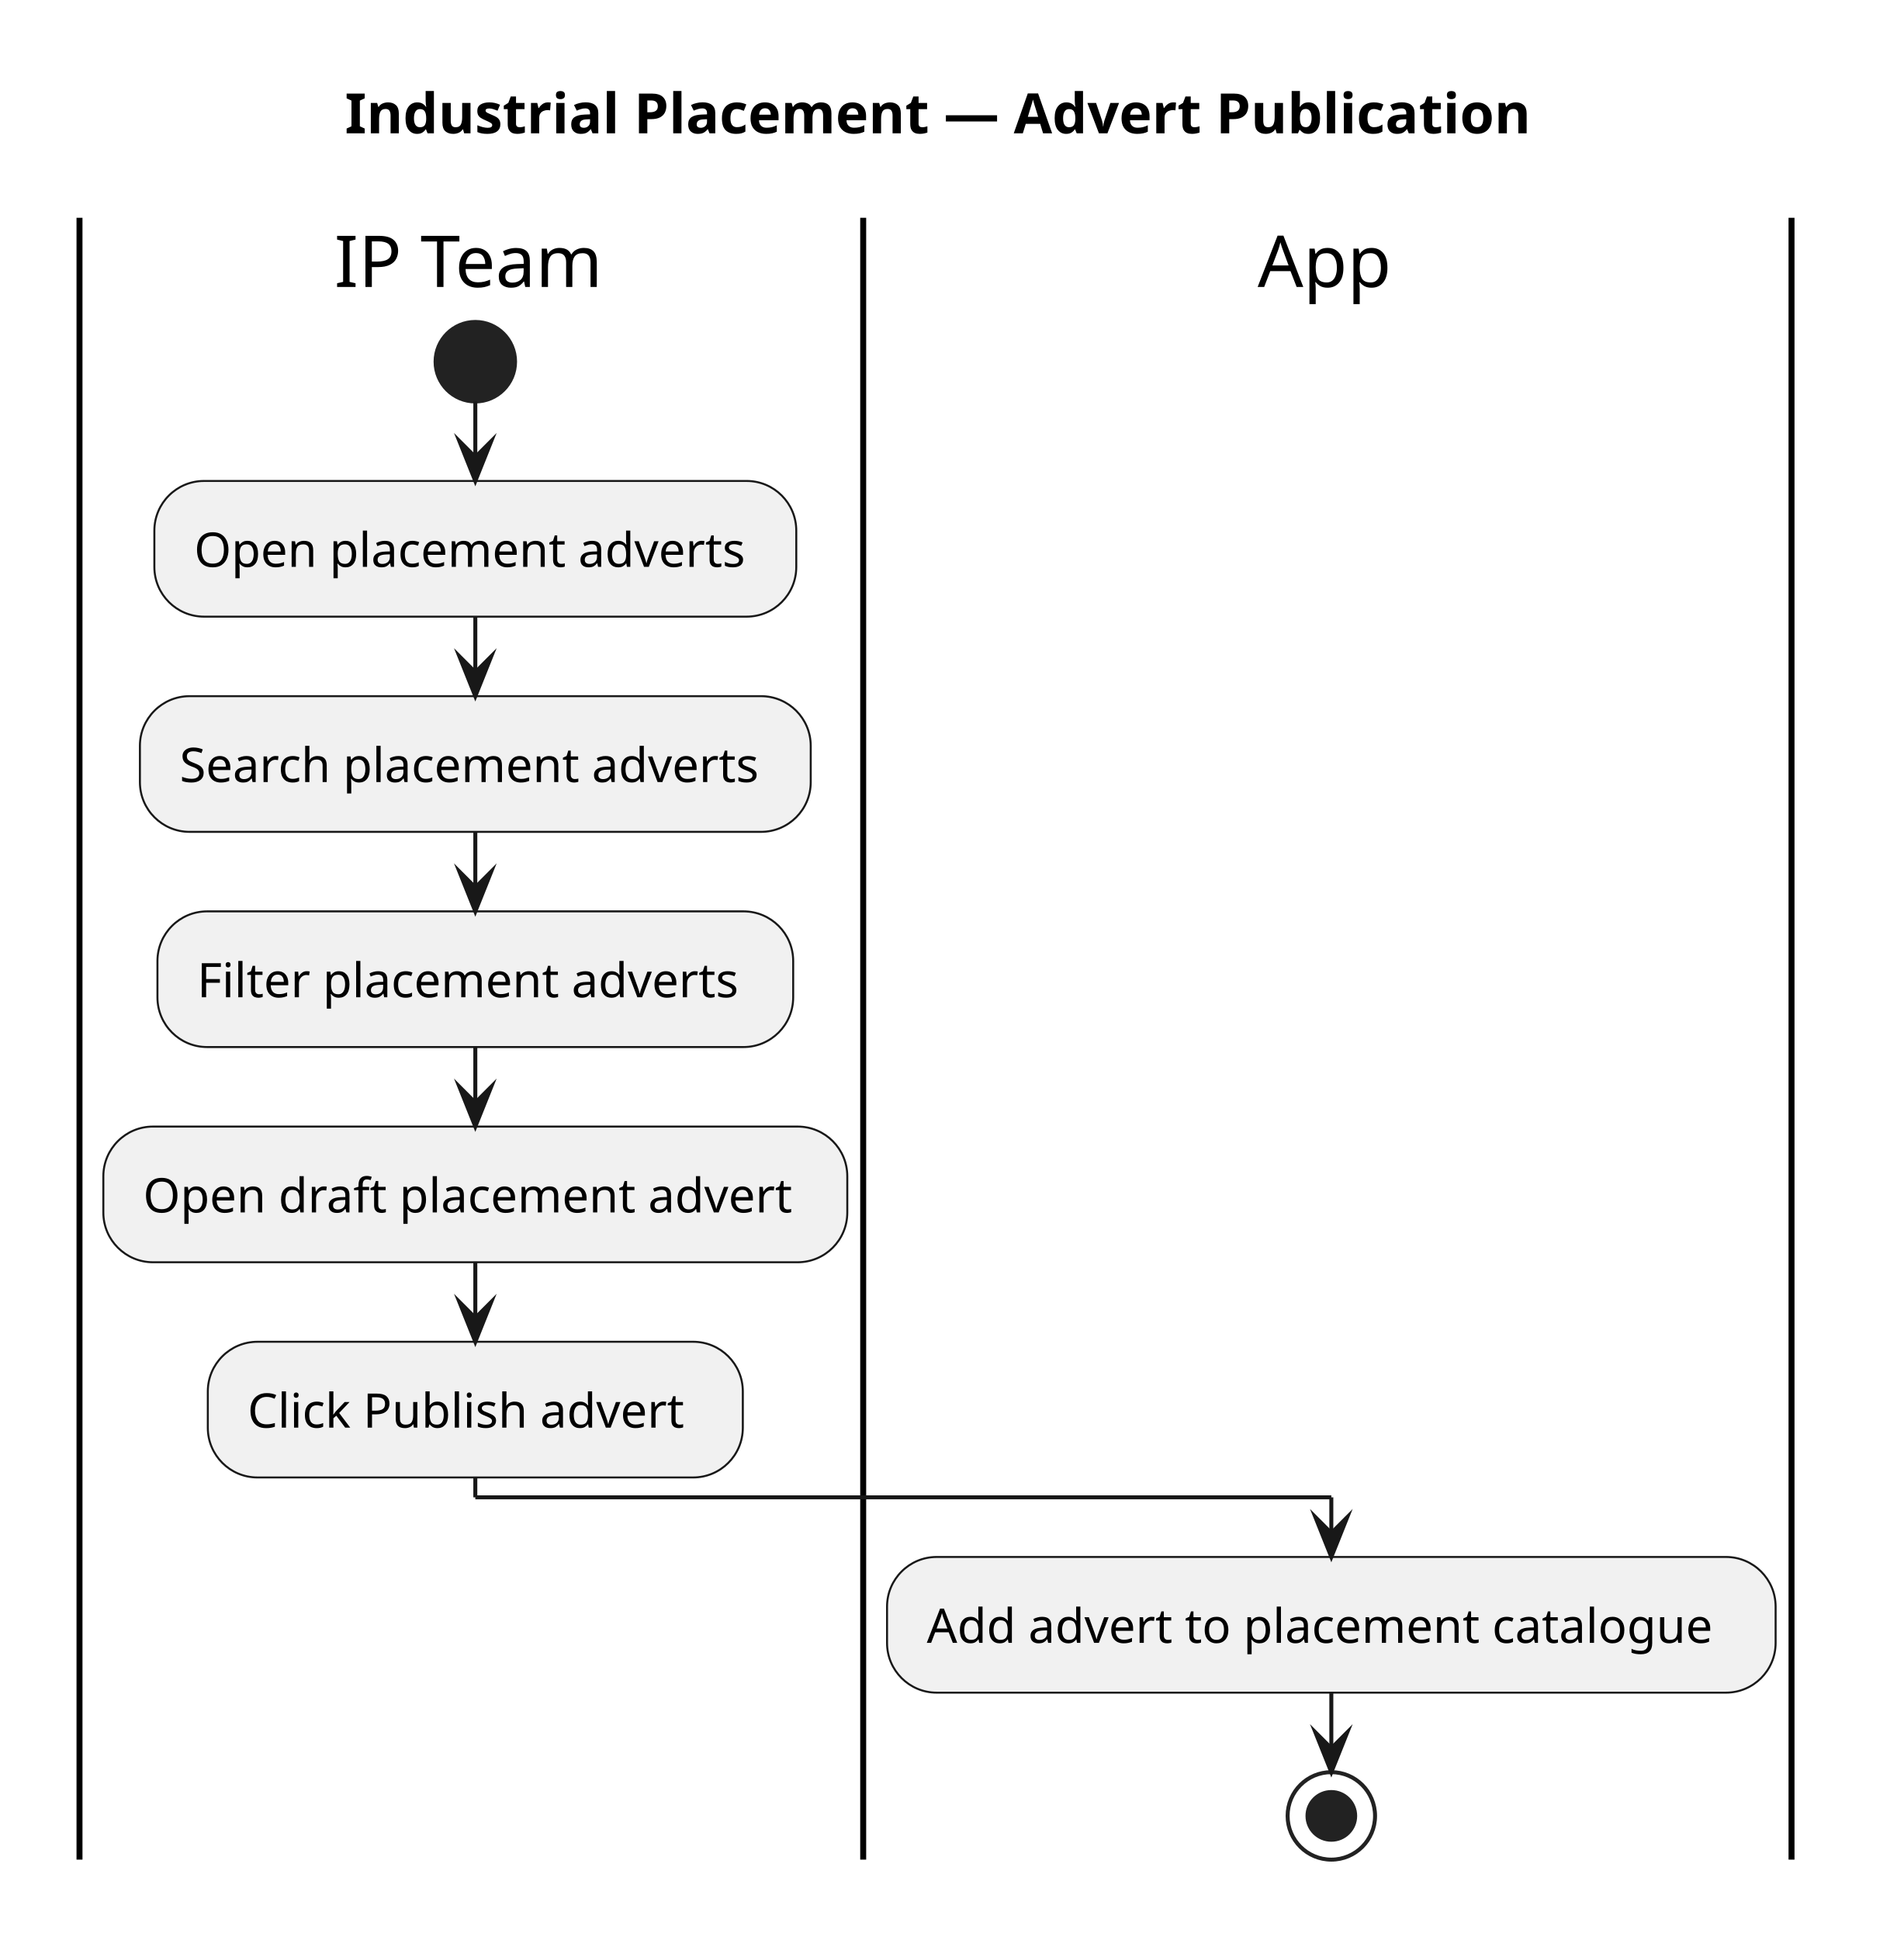
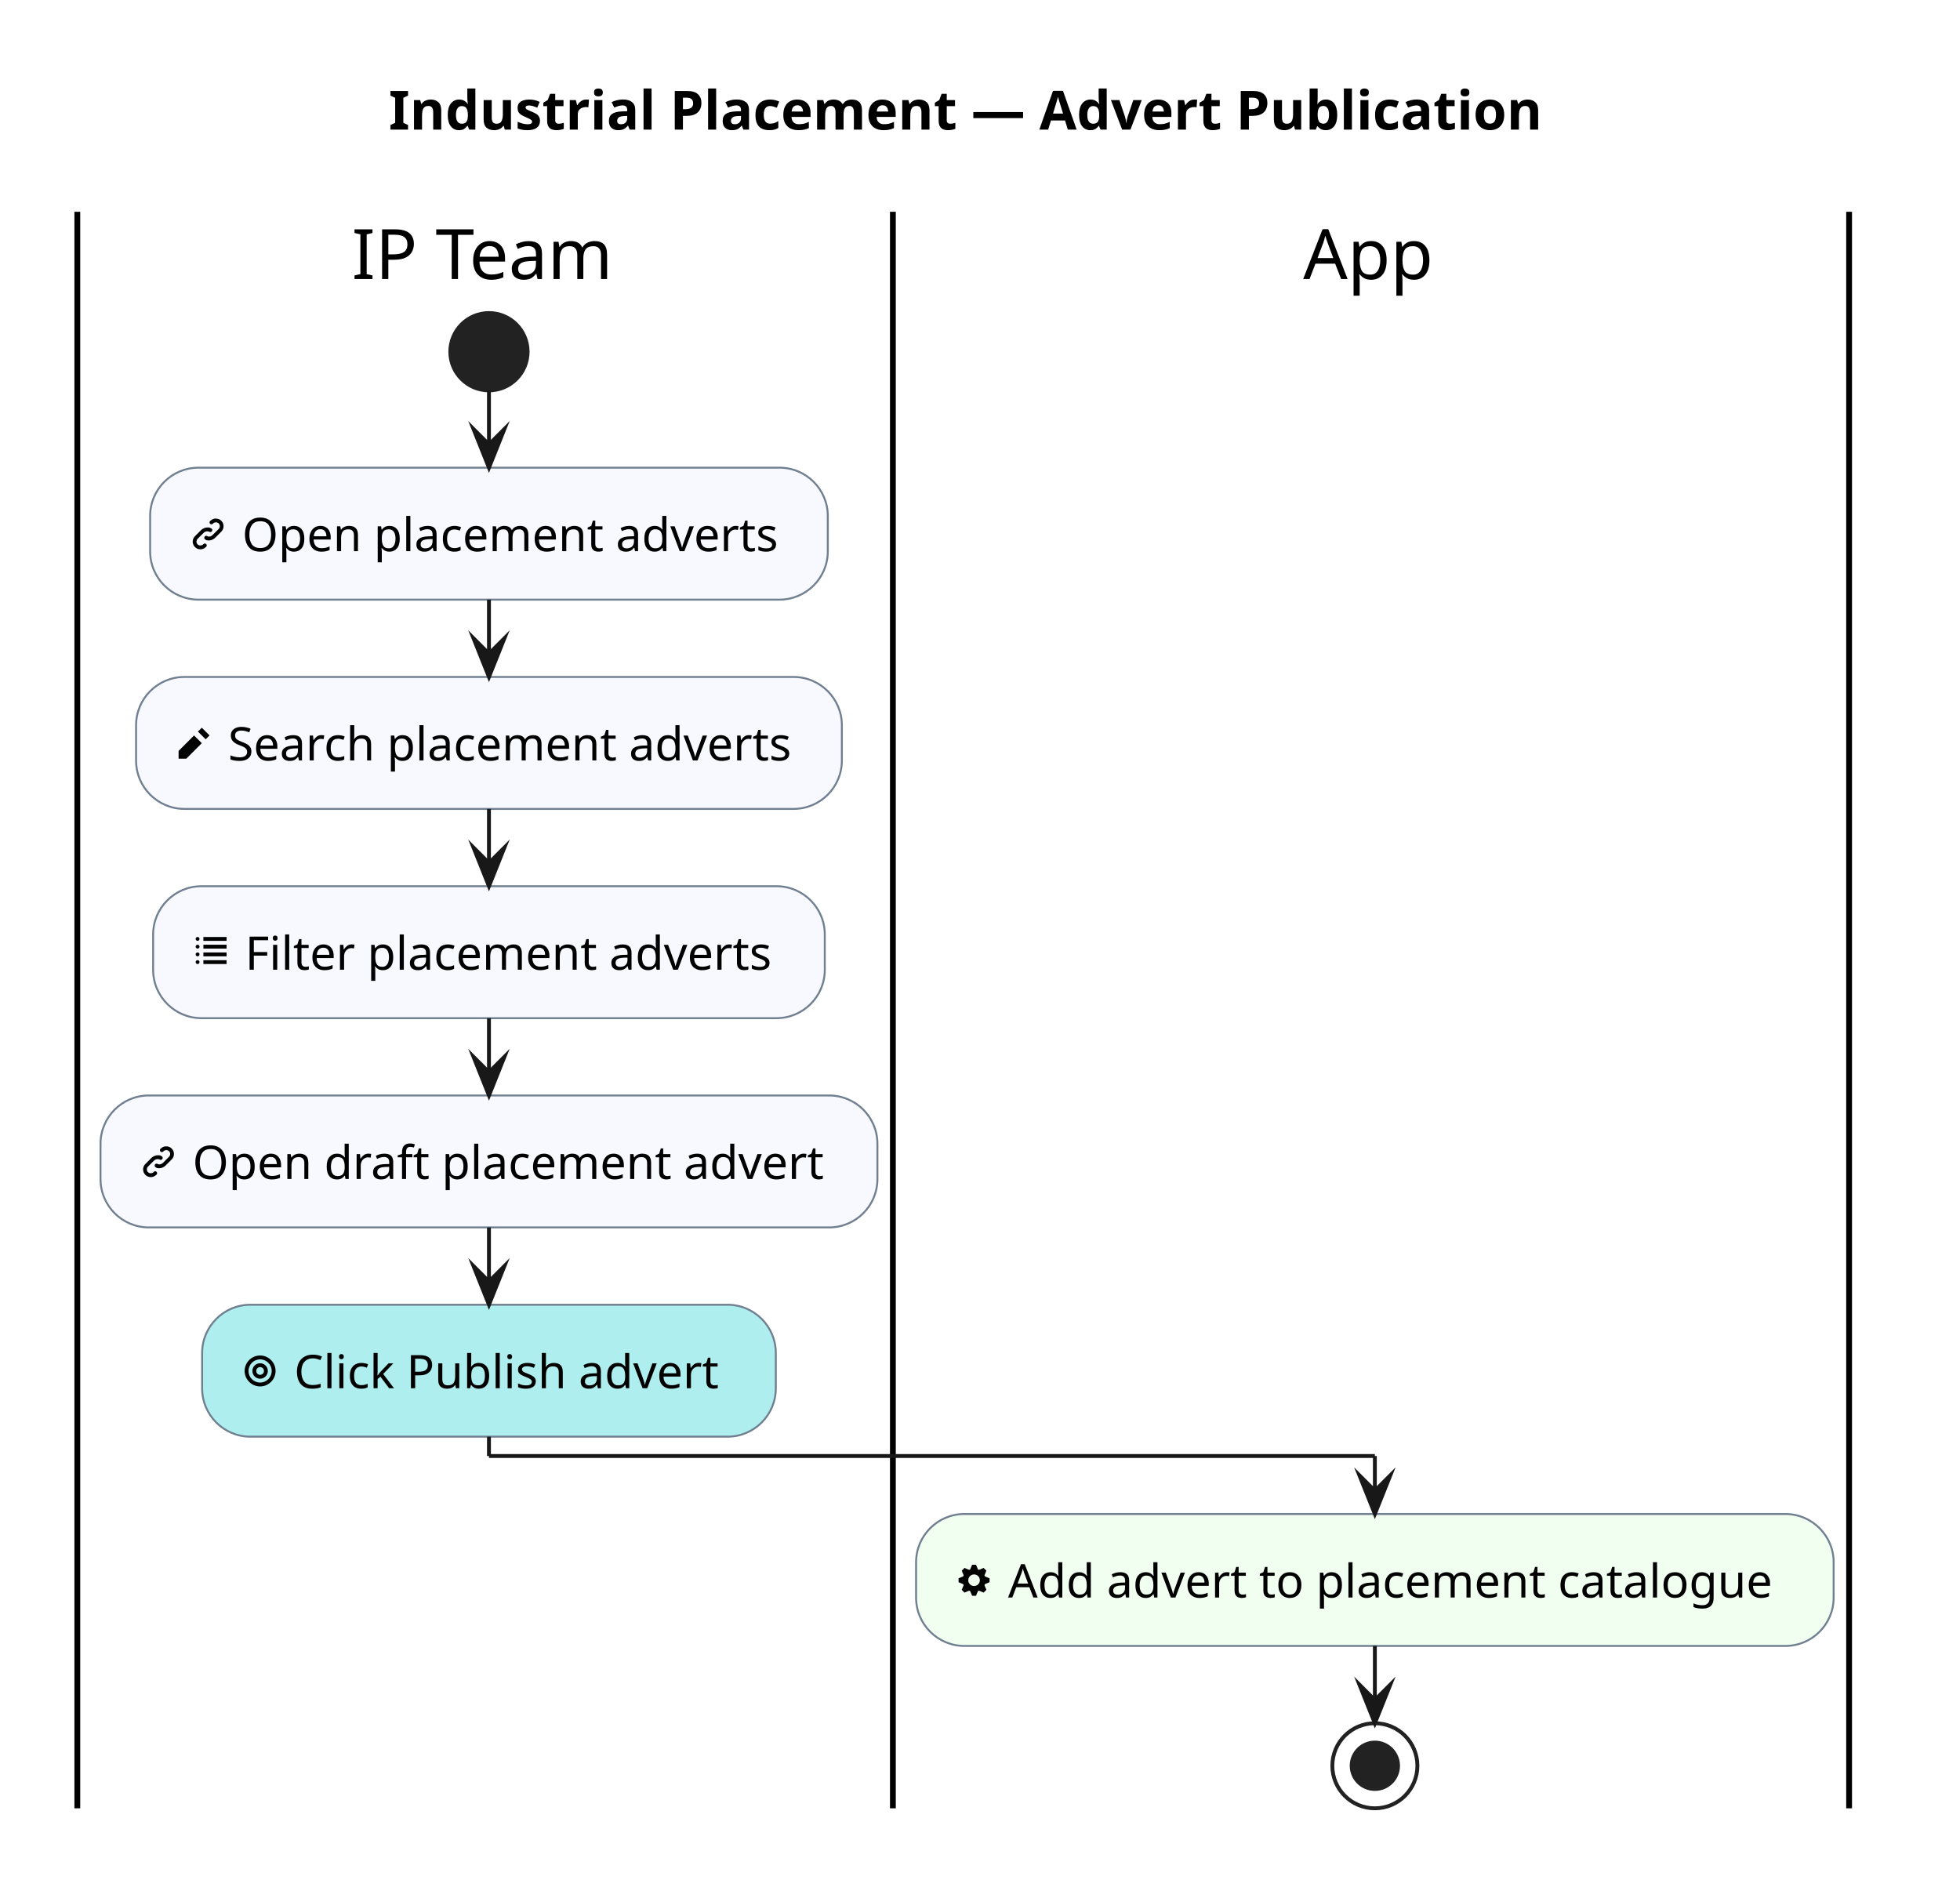
- <svg xmlns="http://www.w3.org/2000/svg" contentStyleType="text/css" data-diagram-type="ACTIVITY" height="488px" preserveAspectRatio="none" style="width:479px;height:488px;background:#FFFFFF;" version="1.1" viewBox="0 0 479 488" width="479px" zoomAndPan="magnify">
+ <svg xmlns="http://www.w3.org/2000/svg" contentStyleType="text/css" data-diagram-type="ACTIVITY" height="488px" preserveAspectRatio="none" style="width:507px;height:488px;background:#FFFFFF;" version="1.1" viewBox="0 0 507 488" width="507px" zoomAndPan="magnify">
  <defs />
  <g>
    <g class="title" data-source-line="2">
-       <text fill="#000000" font-family="sans-serif" font-size="14" font-weight="700" lengthAdjust="spacing" textLength="304.062" x="86.754" y="33.535">Industrial Placement — Advert Publication</text>
+       <text fill="#000000" font-family="sans-serif" font-size="14" font-weight="700" lengthAdjust="spacing" textLength="304.062" x="100.551" y="33.535">Industrial Placement — Advert Publication</text>
    </g>
-     <rect fill="none" height="21.199" style="stroke:none;stroke-width:1;" width="432.57" x="20" y="54.785" />
-     <ellipse cx="119.584" cy="90.984" fill="#222222" rx="10" ry="10" style="stroke:#222222;stroke-width:1;" />
-     <rect fill="#F1F1F1" height="34.133" rx="12.5" ry="12.5" style="stroke:#181818;stroke-width:0.5;" width="161.498" x="38.835" y="120.984" />
-     <text fill="#000000" font-family="sans-serif" font-size="12" lengthAdjust="spacing" textLength="141.498" x="48.835" y="142.586">Open placement adverts</text>
-     <rect fill="#F1F1F1" height="34.133" rx="12.5" ry="12.5" style="stroke:#181818;stroke-width:0.5;" width="168.769" x="35.199" y="175.117" />
-     <text fill="#000000" font-family="sans-serif" font-size="12" lengthAdjust="spacing" textLength="148.769" x="45.199" y="196.719">Search placement adverts</text>
-     <rect fill="#F1F1F1" height="34.133" rx="12.5" ry="12.5" style="stroke:#181818;stroke-width:0.5;" width="159.945" x="39.611" y="229.25" />
-     <text fill="#000000" font-family="sans-serif" font-size="12" lengthAdjust="spacing" textLength="139.945" x="49.611" y="250.852">Filter placement adverts</text>
-     <rect fill="#F1F1F1" height="34.133" rx="12.5" ry="12.5" style="stroke:#181818;stroke-width:0.5;" width="187.168" x="26" y="283.383" />
-     <text fill="#000000" font-family="sans-serif" font-size="12" lengthAdjust="spacing" textLength="167.168" x="36" y="304.984">Open draft placement advert</text>
-     <rect fill="#F1F1F1" height="34.133" rx="12.5" ry="12.5" style="stroke:#181818;stroke-width:0.5;" width="134.603" x="52.282" y="337.516" />
-     <text fill="#000000" font-family="sans-serif" font-size="12" lengthAdjust="spacing" textLength="114.603" x="62.282" y="359.117">Click Publish advert</text>
+     <rect fill="none" height="21.199" style="stroke:none;stroke-width:1;" width="460.164" x="20" y="54.785" />
+     <ellipse cx="126.482" cy="90.984" fill="#222222" rx="10" ry="10" style="stroke:#222222;stroke-width:1;" />
+     <rect fill="#F8F8FF" height="34.133" rx="12.5" ry="12.5" style="stroke:#708090;stroke-width:0.5;" width="175.295" x="38.835" y="120.984" />
+     <path d="M55.715,134.147 C55.535,134.157 55.355,134.177 55.185,134.237 C54.915,134.337 54.655,134.487 54.435,134.707 A0.5,0.5 0 1 0 55.125,135.397 C55.235,135.287 55.365,135.227 55.505,135.177 C55.855,135.057 56.285,135.107 56.565,135.397 C56.955,135.787 56.955,136.437 56.565,136.837 L55.065,138.337 C54.625,138.777 54.265,138.817 54.005,138.807 C53.745,138.797 53.595,138.677 53.595,138.677 A0.5,0.5 0 1 0 53.095,139.557 C53.435,139.777 53.435,139.777 53.935,139.807 C54.435,139.837 55.135,139.647 55.745,139.027 L57.245,137.527 C58.025,136.747 58.025,135.487 57.245,134.717 C56.965,134.437 56.635,134.267 56.275,134.187 C56.095,134.147 55.895,134.147 55.715,134.157 M53.715,136.457 C53.215,136.437 52.525,136.607 51.935,137.207 L50.435,138.707 C49.655,139.487 49.655,140.747 50.435,141.517 C50.995,142.077 51.795,142.237 52.495,141.987 C52.765,141.887 53.025,141.737 53.245,141.517 A0.5,0.5 0 1 0 52.555,140.827 C52.445,140.937 52.315,140.997 52.175,141.047 C51.825,141.167 51.395,141.117 51.115,140.827 C50.725,140.437 50.725,139.787 51.115,139.387 L52.615,137.887 C53.015,137.487 53.365,137.437 53.645,137.447 C53.925,137.457 54.115,137.537 54.115,137.537 A0.5,0.5 0 1 0 54.555,136.657 C54.215,136.457 54.215,136.457 53.715,136.437" fill="#000000" />
+     <text fill="#000000" font-family="sans-serif" font-size="12" lengthAdjust="spacing" textLength="141.498" x="62.632" y="142.586">Open placement adverts</text>
+     <rect fill="#F8F8FF" height="34.133" rx="12.5" ry="12.5" style="stroke:#708090;stroke-width:0.5;" width="182.566" x="35.199" y="175.117" />
+     <path d="M52.199,188.25 L51.199,189.25 L53.199,191.25 L54.199,190.25 L52.199,188.25 M50.199,190.25 L46.199,194.25 L46.199,196.25 L48.199,196.25 L52.199,192.25 L50.199,190.25" fill="#000000" />
+     <text fill="#000000" font-family="sans-serif" font-size="12" lengthAdjust="spacing" textLength="148.769" x="58.996" y="196.719">Search placement adverts</text>
+     <rect fill="#F8F8FF" height="34.133" rx="12.5" ry="12.5" style="stroke:#708090;stroke-width:0.5;" width="173.742" x="39.611" y="229.25" />
+     <path d="M51.111,242.383 C50.831,242.383 50.611,242.603 50.611,242.883 C50.611,243.163 50.831,243.383 51.111,243.383 C51.391,243.383 51.611,243.163 51.611,242.883 C51.611,242.603 51.391,242.383 51.111,242.383 M52.611,242.383 L52.611,243.383 L58.611,243.383 L58.611,242.383 L52.611,242.383 M51.111,244.383 C50.831,244.383 50.611,244.603 50.611,244.883 C50.611,245.163 50.831,245.383 51.111,245.383 C51.391,245.383 51.611,245.163 51.611,244.883 C51.611,244.603 51.391,244.383 51.111,244.383 M52.611,244.383 L52.611,245.383 L58.611,245.383 L58.611,244.383 L52.611,244.383 M51.111,246.383 C50.831,246.383 50.611,246.603 50.611,246.883 C50.611,247.163 50.831,247.383 51.111,247.383 C51.391,247.383 51.611,247.163 51.611,246.883 C51.611,246.603 51.391,246.383 51.111,246.383 M52.611,246.383 L52.611,247.383 L58.611,247.383 L58.611,246.383 L52.611,246.383 M51.111,248.383 C50.831,248.383 50.611,248.603 50.611,248.883 C50.611,249.163 50.831,249.383 51.111,249.383 C51.391,249.383 51.611,249.163 51.611,248.883 C51.611,248.603 51.391,248.383 51.111,248.383 M52.611,248.383 L52.611,249.383 L58.611,249.383 L58.611,248.383 L52.611,248.383" fill="#000000" />
+     <text fill="#000000" font-family="sans-serif" font-size="12" lengthAdjust="spacing" textLength="139.945" x="63.408" y="250.852">Filter placement adverts</text>
+     <rect fill="#F8F8FF" height="34.133" rx="12.5" ry="12.5" style="stroke:#708090;stroke-width:0.5;" width="200.965" x="26" y="283.383" />
+     <path d="M42.88,296.546 C42.7,296.556 42.52,296.576 42.35,296.636 C42.08,296.736 41.82,296.886 41.6,297.106 A0.5,0.5 0 1 0 42.29,297.796 C42.4,297.686 42.53,297.626 42.67,297.576 C43.02,297.456 43.45,297.506 43.73,297.796 C44.12,298.186 44.12,298.836 43.73,299.236 L42.23,300.736 C41.79,301.176 41.43,301.216 41.17,301.206 C40.91,301.196 40.76,301.076 40.76,301.076 A0.5,0.5 0 1 0 40.26,301.956 C40.6,302.176 40.6,302.176 41.1,302.206 C41.6,302.236 42.3,302.046 42.91,301.426 L44.41,299.926 C45.19,299.146 45.19,297.886 44.41,297.116 C44.13,296.836 43.8,296.666 43.44,296.586 C43.26,296.546 43.06,296.546 42.88,296.556 M40.88,298.856 C40.38,298.836 39.69,299.006 39.1,299.606 L37.6,301.106 C36.82,301.886 36.82,303.146 37.6,303.916 C38.16,304.476 38.96,304.636 39.66,304.386 C39.93,304.286 40.19,304.136 40.41,303.916 A0.5,0.5 0 1 0 39.72,303.226 C39.61,303.336 39.48,303.396 39.34,303.446 C38.99,303.566 38.56,303.516 38.28,303.226 C37.89,302.836 37.89,302.186 38.28,301.786 L39.78,300.286 C40.18,299.886 40.53,299.836 40.81,299.846 C41.09,299.856 41.28,299.936 41.28,299.936 A0.5,0.5 0 1 0 41.72,299.056 C41.38,298.856 41.38,298.856 40.88,298.836" fill="#000000" />
+     <text fill="#000000" font-family="sans-serif" font-size="12" lengthAdjust="spacing" textLength="167.168" x="49.797" y="304.984">Open draft placement advert</text>
+     <rect fill="#AFEEEE" height="34.133" rx="12.5" ry="12.5" style="stroke:#708090;stroke-width:0.5;" width="148.4" x="52.282" y="337.516" />
+     <path d="M67.282,350.648 C65.082,350.648 63.282,352.448 63.282,354.648 C63.282,356.848 65.082,358.648 67.282,358.648 C69.482,358.648 71.282,356.848 71.282,354.648 C71.282,352.448 69.482,350.648 67.282,350.648 M67.282,351.648 C68.942,351.648 70.282,352.988 70.282,354.648 C70.282,356.308 68.942,357.648 67.282,357.648 C65.622,357.648 64.282,356.308 64.282,354.648 C64.282,352.988 65.622,351.648 67.282,351.648 M67.282,352.648 C66.182,352.648 65.282,353.548 65.282,354.648 C65.282,355.748 66.182,356.648 67.282,356.648 C68.382,356.648 69.282,355.748 69.282,354.648 C69.282,353.548 68.382,352.648 67.282,352.648 M67.282,353.648 C67.842,353.648 68.282,354.088 68.282,354.648 C68.282,355.208 67.842,355.648 67.282,355.648 C66.722,355.648 66.282,355.208 66.282,354.648 C66.282,354.088 66.722,353.648 67.282,353.648" fill="#000000" />
+     <text fill="#000000" font-family="sans-serif" font-size="12" lengthAdjust="spacing" textLength="114.603" x="76.079" y="359.117">Click Publish advert</text>
    <line style="stroke:#000000;stroke-width:1.5;" x1="20" x2="20" y1="54.785" y2="467.781" />
-     <rect fill="#F1F1F1" height="34.133" rx="12.5" ry="12.5" style="stroke:#181818;stroke-width:0.5;" width="223.555" x="223.168" y="391.648" />
-     <text fill="#000000" font-family="sans-serif" font-size="12" lengthAdjust="spacing" textLength="203.555" x="233.168" y="413.25">Add advert to placement catalogue</text>
-     <ellipse cx="334.945" cy="456.781" fill="none" rx="11" ry="11" style="stroke:#222222;stroke-width:1;" />
-     <ellipse cx="334.945" cy="456.781" fill="#222222" rx="6" ry="6" style="stroke:#222222;stroke-width:1;" />
-     <line style="stroke:#000000;stroke-width:1.5;" x1="217.168" x2="217.168" y1="54.785" y2="467.781" />
-     <line style="stroke:#000000;stroke-width:1.5;" x1="450.723" x2="450.723" y1="54.785" y2="467.781" />
-     <line style="stroke:#181818;stroke-width:1;" x1="119.584" x2="119.584" y1="100.984" y2="120.984" />
-     <polygon fill="#181818" points="115.584,110.984,119.584,120.984,123.584,110.984,119.584,114.984" style="stroke:#181818;stroke-width:1;stroke-linejoin:miter;stroke-miterlimit:10;" />
-     <line style="stroke:#181818;stroke-width:1;" x1="119.584" x2="119.584" y1="155.117" y2="175.117" />
-     <polygon fill="#181818" points="115.584,165.117,119.584,175.117,123.584,165.117,119.584,169.117" style="stroke:#181818;stroke-width:1;stroke-linejoin:miter;stroke-miterlimit:10;" />
-     <line style="stroke:#181818;stroke-width:1;" x1="119.584" x2="119.584" y1="209.25" y2="229.25" />
-     <polygon fill="#181818" points="115.584,219.25,119.584,229.25,123.584,219.25,119.584,223.25" style="stroke:#181818;stroke-width:1;stroke-linejoin:miter;stroke-miterlimit:10;" />
-     <line style="stroke:#181818;stroke-width:1;" x1="119.584" x2="119.584" y1="263.383" y2="283.383" />
-     <polygon fill="#181818" points="115.584,273.383,119.584,283.383,123.584,273.383,119.584,277.383" style="stroke:#181818;stroke-width:1;stroke-linejoin:miter;stroke-miterlimit:10;" />
-     <line style="stroke:#181818;stroke-width:1;" x1="119.584" x2="119.584" y1="317.516" y2="337.516" />
-     <polygon fill="#181818" points="115.584,327.516,119.584,337.516,123.584,327.516,119.584,331.516" style="stroke:#181818;stroke-width:1;stroke-linejoin:miter;stroke-miterlimit:10;" />
-     <line style="stroke:#181818;stroke-width:1;" x1="334.945" x2="334.945" y1="425.781" y2="445.781" />
-     <polygon fill="#181818" points="330.945,435.781,334.945,445.781,338.945,435.781,334.945,439.781" style="stroke:#181818;stroke-width:1;stroke-linejoin:miter;stroke-miterlimit:10;" />
-     <line style="stroke:#181818;stroke-width:1;" x1="119.584" x2="119.584" y1="371.648" y2="376.648" />
-     <line style="stroke:#181818;stroke-width:1;" x1="119.584" x2="334.945" y1="376.648" y2="376.648" />
-     <line style="stroke:#181818;stroke-width:1;" x1="334.945" x2="334.945" y1="376.648" y2="391.648" />
-     <polygon fill="#181818" points="330.945,381.648,334.945,391.648,338.945,381.648,334.945,385.648" style="stroke:#181818;stroke-width:1;stroke-linejoin:miter;stroke-miterlimit:10;" />
-     <text fill="#000000" font-family="sans-serif" font-size="18" lengthAdjust="spacing" textLength="68.985" x="84.091" y="72.188">IP Team</text>
-     <text fill="#000000" font-family="sans-serif" font-size="18" lengthAdjust="spacing" textLength="35.077" x="316.407" y="72.188">App</text>
+     <rect fill="#F0FFF0" height="34.133" rx="12.5" ry="12.5" style="stroke:#708090;stroke-width:0.5;" width="237.352" x="236.965" y="391.648" />
+     <path d="M251.465,404.781 L250.965,405.971 C250.865,406.001 250.775,406.051 250.685,406.101 L249.495,405.601 L248.775,406.321 L249.275,407.511 C249.225,407.611 249.185,407.691 249.145,407.791 L247.955,408.291 L247.955,409.291 L249.145,409.791 C249.185,409.891 249.225,409.971 249.275,410.071 L248.775,411.261 L249.495,411.981 L250.685,411.481 C250.775,411.521 250.865,411.571 250.965,411.611 L251.465,412.801 L252.465,412.801 L252.965,411.611 C253.055,411.571 253.155,411.531 253.245,411.481 L254.435,411.981 L255.155,411.261 L254.655,410.071 C254.695,409.981 254.745,409.881 254.785,409.791 L255.975,409.291 L255.975,408.291 L254.785,407.791 C254.755,407.701 254.705,407.601 254.655,407.511 L255.155,406.321 L254.435,405.601 L253.245,406.101 C253.155,406.061 253.055,406.011 252.965,405.971 L252.465,404.781 L251.465,404.781 M251.965,407.281 C252.795,407.281 253.465,407.951 253.465,408.781 C253.465,409.611 252.795,410.281 251.965,410.281 C251.135,410.281 250.465,409.611 250.465,408.781 C250.465,407.951 251.135,407.281 251.965,407.281" fill="#000000" />
+     <text fill="#000000" font-family="sans-serif" font-size="12" lengthAdjust="spacing" textLength="203.555" x="260.762" y="413.25">Add advert to placement catalogue</text>
+     <ellipse cx="355.641" cy="456.781" fill="none" rx="11" ry="11" style="stroke:#222222;stroke-width:1;" />
+     <ellipse cx="355.641" cy="456.781" fill="#222222" rx="6" ry="6" style="stroke:#222222;stroke-width:1;" />
+     <line style="stroke:#000000;stroke-width:1.5;" x1="230.965" x2="230.965" y1="54.785" y2="467.781" />
+     <line style="stroke:#000000;stroke-width:1.5;" x1="478.316" x2="478.316" y1="54.785" y2="467.781" />
+     <line style="stroke:#181818;stroke-width:1;" x1="126.482" x2="126.482" y1="100.984" y2="120.984" />
+     <polygon fill="#181818" points="122.482,110.984,126.482,120.984,130.482,110.984,126.482,114.984" style="stroke:#181818;stroke-width:1;stroke-linejoin:miter;stroke-miterlimit:10;" />
+     <line style="stroke:#181818;stroke-width:1;" x1="126.482" x2="126.482" y1="155.117" y2="175.117" />
+     <polygon fill="#181818" points="122.482,165.117,126.482,175.117,130.482,165.117,126.482,169.117" style="stroke:#181818;stroke-width:1;stroke-linejoin:miter;stroke-miterlimit:10;" />
+     <line style="stroke:#181818;stroke-width:1;" x1="126.482" x2="126.482" y1="209.25" y2="229.25" />
+     <polygon fill="#181818" points="122.482,219.25,126.482,229.25,130.482,219.25,126.482,223.25" style="stroke:#181818;stroke-width:1;stroke-linejoin:miter;stroke-miterlimit:10;" />
+     <line style="stroke:#181818;stroke-width:1;" x1="126.482" x2="126.482" y1="263.383" y2="283.383" />
+     <polygon fill="#181818" points="122.482,273.383,126.482,283.383,130.482,273.383,126.482,277.383" style="stroke:#181818;stroke-width:1;stroke-linejoin:miter;stroke-miterlimit:10;" />
+     <line style="stroke:#181818;stroke-width:1;" x1="126.482" x2="126.482" y1="317.516" y2="337.516" />
+     <polygon fill="#181818" points="122.482,327.516,126.482,337.516,130.482,327.516,126.482,331.516" style="stroke:#181818;stroke-width:1;stroke-linejoin:miter;stroke-miterlimit:10;" />
+     <line style="stroke:#181818;stroke-width:1;" x1="355.641" x2="355.641" y1="425.781" y2="445.781" />
+     <polygon fill="#181818" points="351.641,435.781,355.641,445.781,359.641,435.781,355.641,439.781" style="stroke:#181818;stroke-width:1;stroke-linejoin:miter;stroke-miterlimit:10;" />
+     <line style="stroke:#181818;stroke-width:1;" x1="126.482" x2="126.482" y1="371.648" y2="376.648" />
+     <line style="stroke:#181818;stroke-width:1;" x1="126.482" x2="355.641" y1="376.648" y2="376.648" />
+     <line style="stroke:#181818;stroke-width:1;" x1="355.641" x2="355.641" y1="376.648" y2="391.648" />
+     <polygon fill="#181818" points="351.641,381.648,355.641,391.648,359.641,381.648,355.641,385.648" style="stroke:#181818;stroke-width:1;stroke-linejoin:miter;stroke-miterlimit:10;" />
+     <text fill="#000000" font-family="sans-serif" font-size="18" lengthAdjust="spacing" textLength="68.985" x="90.99" y="72.188">IP Team</text>
+     <text fill="#000000" font-family="sans-serif" font-size="18" lengthAdjust="spacing" textLength="35.077" x="337.102" y="72.188">App</text>
  </g>
</svg>
